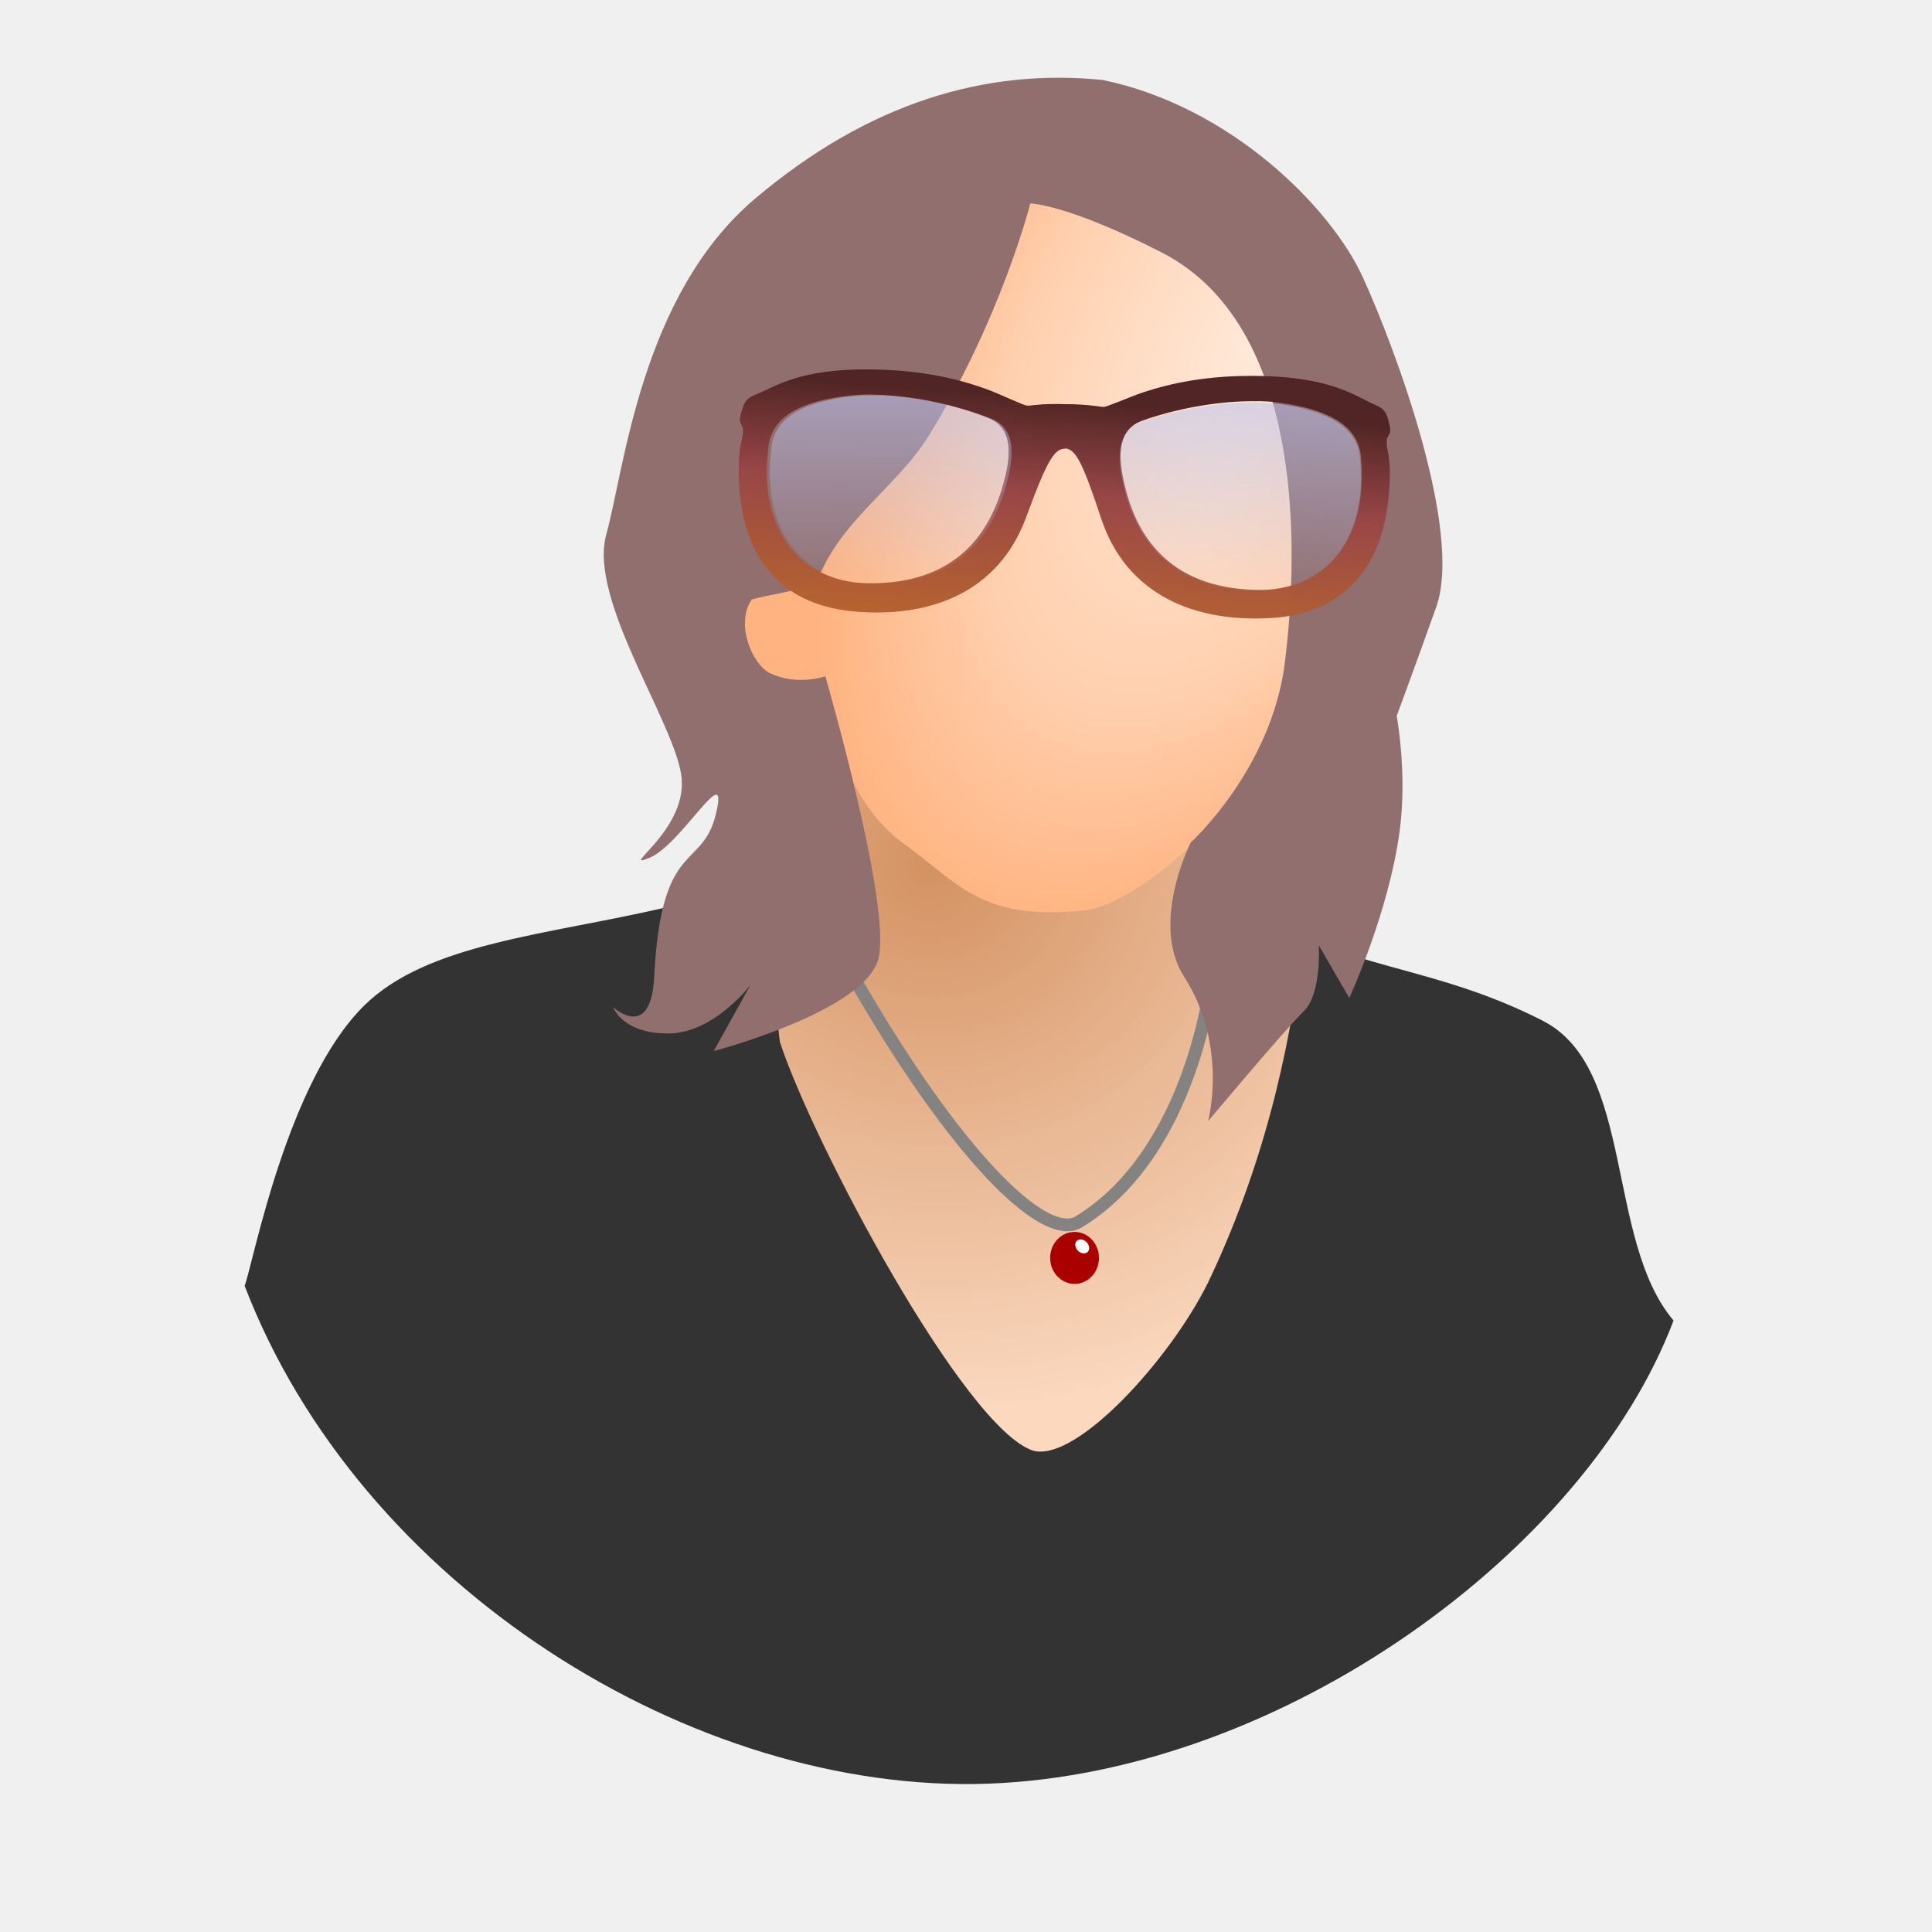
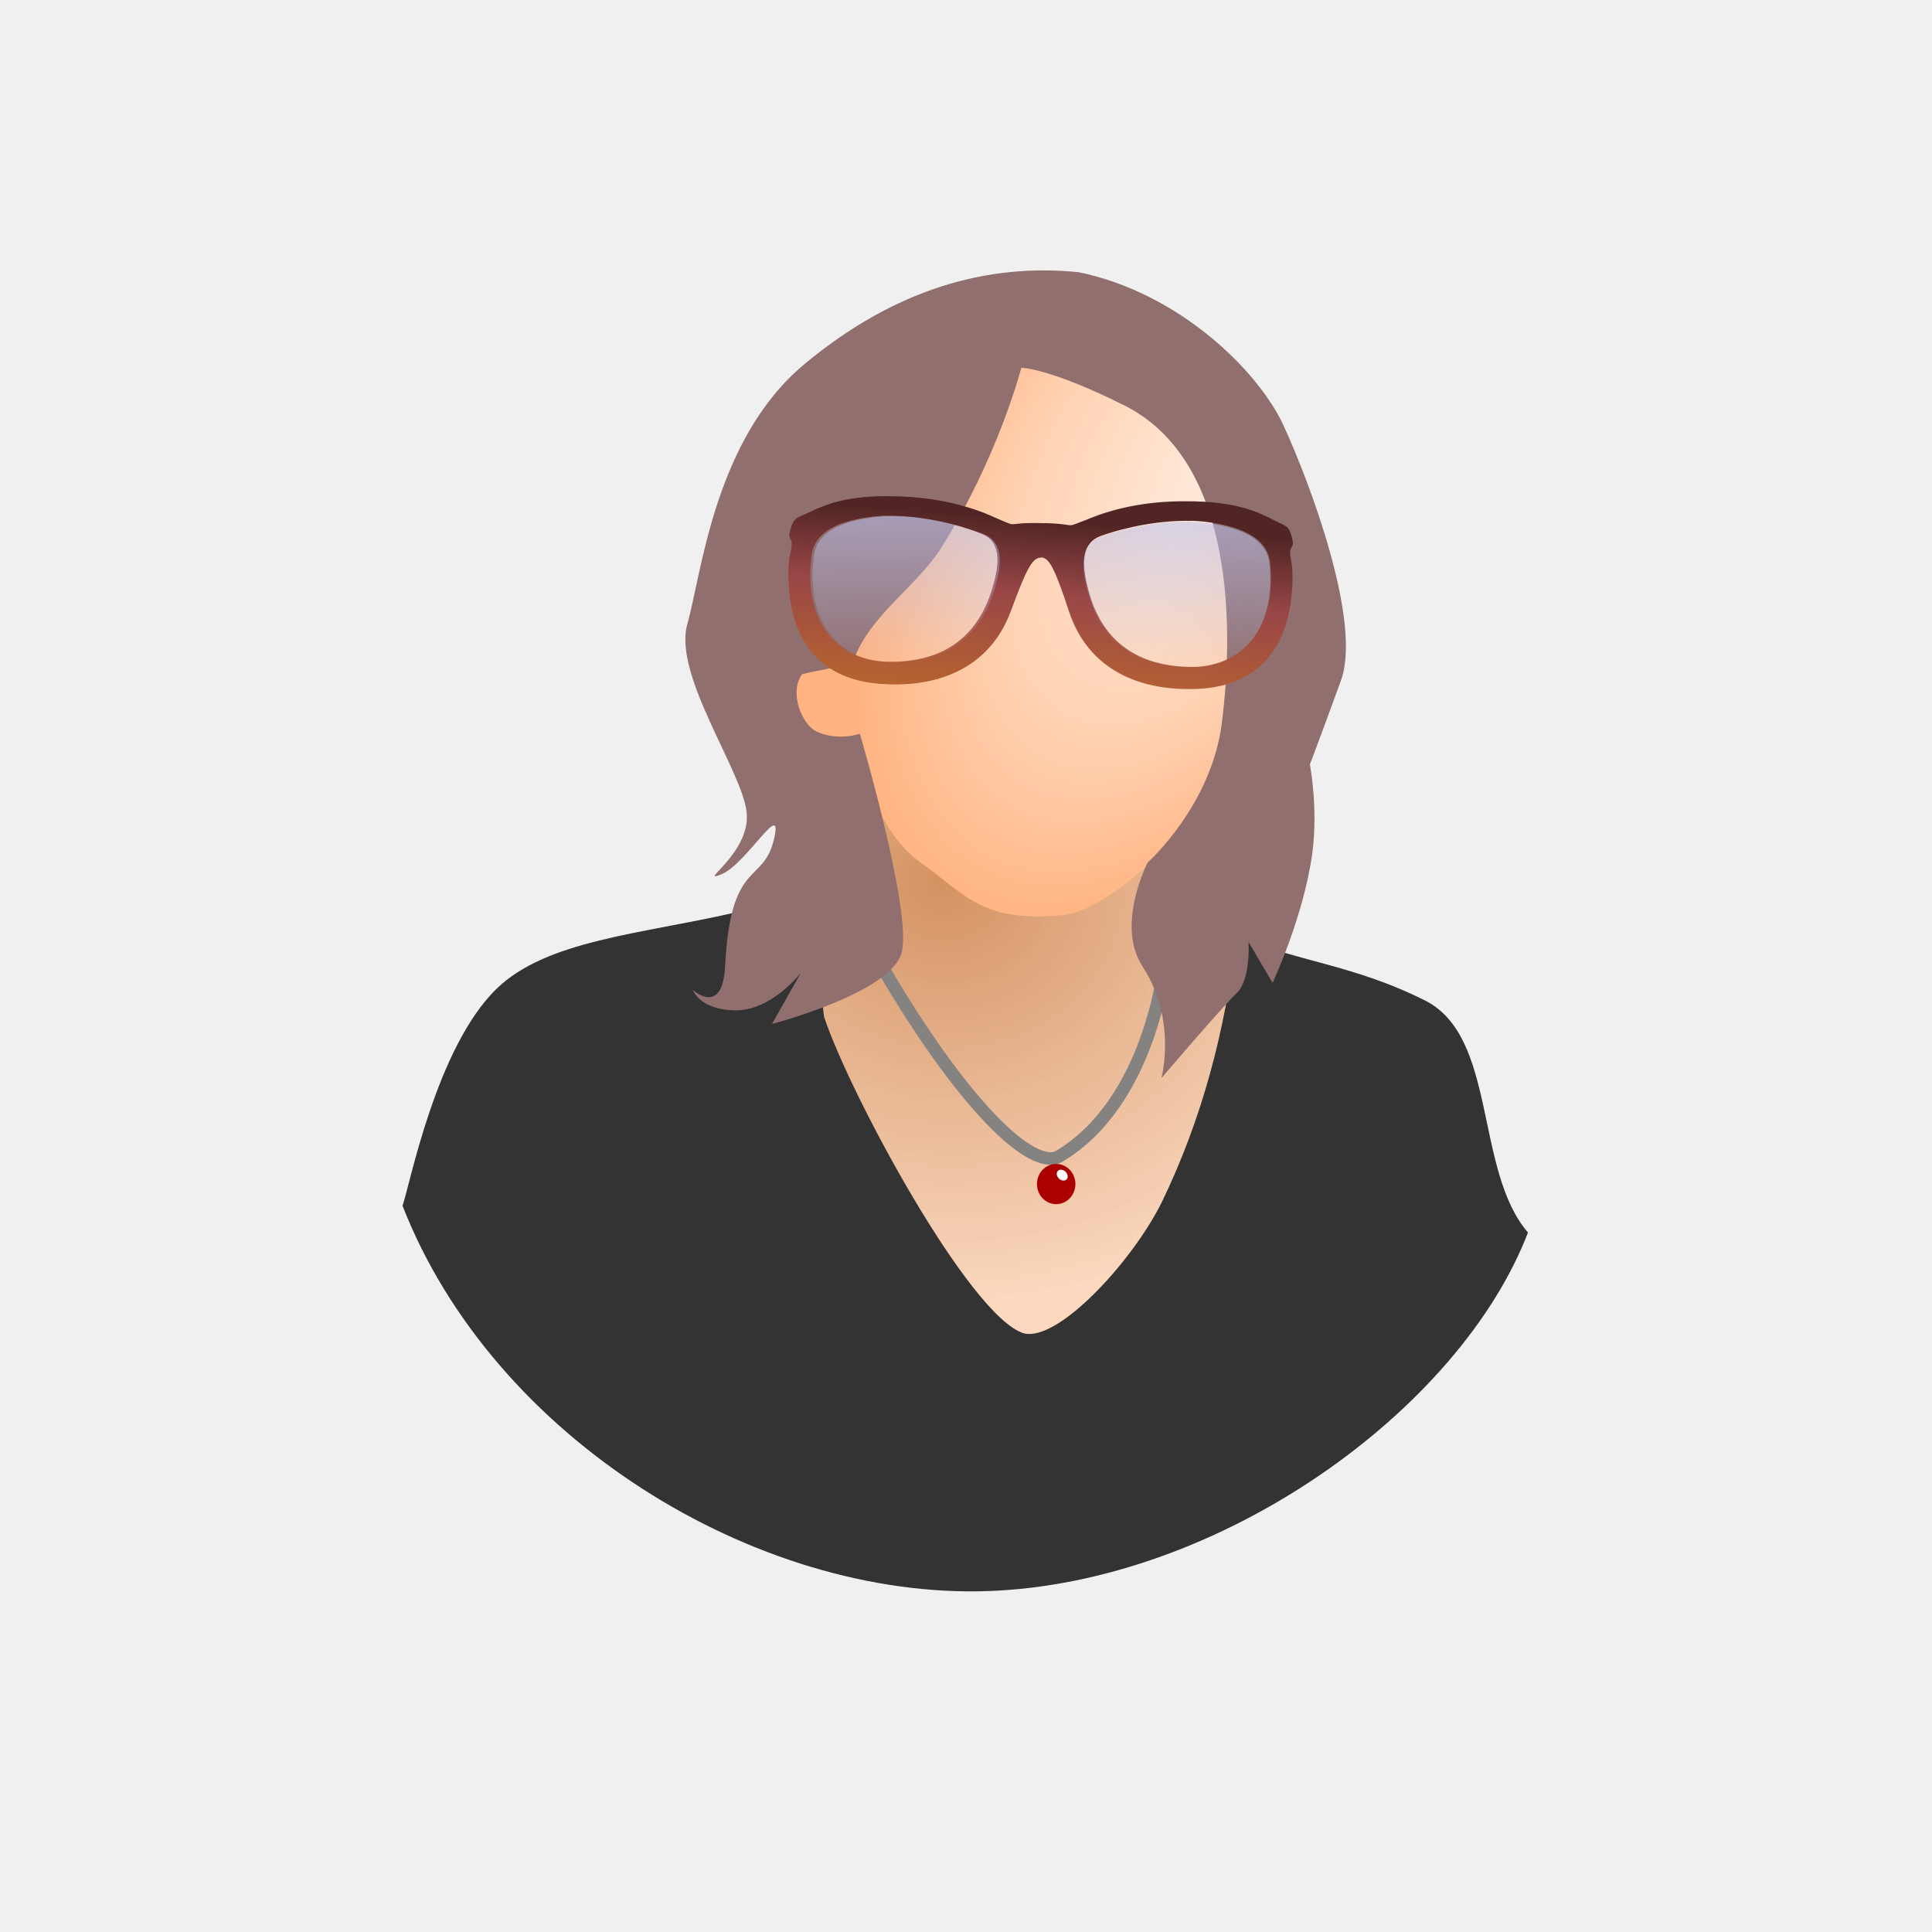
<svg xmlns="http://www.w3.org/2000/svg" xmlns:xlink="http://www.w3.org/1999/xlink" width="110" height="110" viewBox="0 0 29.104 29.104" version="1.1" id="svg2787" xml:space="preserve">
  <defs id="defs2784">
    <rect x="5.88" y="-19.377" width="22.985" height="12.027" id="rect1" />
    <linearGradient id="linearGradient1">
      <stop style="stop-color:#d49262;stop-opacity:1;" offset="0" id="stop1" />
      <stop style="stop-color:#fbd6bb;stop-opacity:0.943;" offset="1" id="stop2" />
    </linearGradient>
    <linearGradient id="linearGradient26559">
      <stop style="stop-color:#ffe9d9;stop-opacity:1;" offset="0" id="stop26555" />
      <stop style="stop-color:#ffd0af;stop-opacity:1;" offset="0.608" id="stop26563" />
      <stop style="stop-color:#ffb380;stop-opacity:1;" offset="1" id="stop26557" />
    </linearGradient>
    <mask maskUnits="userSpaceOnUse" id="mask10222">
      <circle style="fill:#ffffff;fill-opacity:1;fill-rule:evenodd;stroke-width:0.224" id="circle10224" cx="13.229" cy="14.817" r="11" />
    </mask>
    <radialGradient xlink:href="#linearGradient1" id="radialGradient2-3" cx="-13.077" cy="15.058" fx="-13.077" fy="15.058" r="5.211" gradientTransform="matrix(-0.3525487,1.729008,-1.863063,-0.3798829,9.257119,40.63777)" gradientUnits="userSpaceOnUse" />
    <radialGradient xlink:href="#linearGradient26559" id="radialGradient26561-8-4-3-7" cx="50.035" cy="10.592" fx="50.035" fy="10.592" r="5.772" gradientTransform="matrix(-0.8942386,1.669439,0.931599,0.465422,26.26525,-85.10766)" gradientUnits="userSpaceOnUse" />
    <linearGradient id="linearGradient7">
      <stop style="stop-color:#512525;stop-opacity:1;" offset="0" id="stop7" />
      <stop style="stop-color:#994646;stop-opacity:0.992;" offset="0.425" id="stop9" />
      <stop style="stop-color:#b76331;stop-opacity:0.991;" offset="1" id="stop8" />
    </linearGradient>
    <linearGradient xlink:href="#linearGradient7" id="linearGradient11" gradientUnits="userSpaceOnUse" gradientTransform="matrix(0.08882218,-0.01084407,0.02590891,0.09290898,25.56818,11.17375)" x1="-78.831" y1="-70.426" x2="-85.387" y2="-34.024" />
    <linearGradient xlink:href="#linearGradient7" id="linearGradient2" gradientUnits="userSpaceOnUse" gradientTransform="matrix(0.08882218,-0.01084407,0.02590891,0.09290898,25.56818,11.17824)" x1="-78.831" y1="-70.426" x2="-85.387" y2="-34.024" />
    <linearGradient xlink:href="#linearGradient15" id="linearGradient16" x1="13.721" y1="5.472" x2="13.785" y2="8.472" gradientUnits="userSpaceOnUse" gradientTransform="translate(-0.4511896,0.5520869)" />
    <linearGradient id="linearGradient15">
      <stop style="stop-color:#b9c2f1;stop-opacity:1;" offset="0" id="stop15" />
      <stop style="stop-color:#b9c2f1;stop-opacity:0;" offset="1" id="stop16" />
    </linearGradient>
    <linearGradient xlink:href="#linearGradient15" id="linearGradient6" gradientUnits="userSpaceOnUse" gradientTransform="matrix(-1,0,0,1,32.39597,0.5645867)" x1="13.721" y1="5.472" x2="13.785" y2="8.472" />
  </defs>
  <g id="layer1">
-     <g id="g1" transform="translate(2.473419,2.406765)">
-       <circle style="mix-blend-mode:normal;fill:#c6ed84;fill-opacity:0.955;stroke:#ffffff;stroke-width:0;stroke-linecap:round" id="path34" cx="-19.671" cy="12.543" r="11.701" />
-       <g id="g20718-3" transform="matrix(0.8853303,0,0,0.8808192,24.0856,-0.1708568)" style="stroke-width:0.885">
+     <g id="g1" transform="matrix(0.7876553,0,0,0.7741444,5.10863,5.030338)" style="stroke-width:1.281">
+       <g id="g20718-3" transform="matrix(0.8853303,0,0,0.8808192,24.0856,-0.1708568)" style="stroke-width:1.134">
        <path id="path13238-1-2-5-8-1-8" style="fill:url(#radialGradient2-3);fill-opacity:1;stroke:#000000;stroke-width:0;stroke-linecap:butt;stroke-linejoin:miter;stroke-dasharray:none;stroke-opacity:1" d="m -9.532,11.427 c 0.67,0.618 1.134,0.348 1.469,1.214 0.46,1.189 0.868,0.709 0.979,1.256 0.113,0.558 -0.348,1.377 -0.524,1.962 -0.349,1.159 -0.821,3.11 -1.25,4.063 -0.429,0.953 -2.14,2.355 -3.079,2.818 -0.939,0.463 -2.921,-1.054 -3.351,-1.028 -0.429,0.026 -1.064,-3.046 -1.305,-3.921 -0.241,-0.875 -1.716,-1.545 -0.268,-3.373 1.448,-1.828 0.766,-3.594 0.739,-3.929 -0.027,-0.335 0.969,0.241 1.156,0.447 0.188,0.206 0.956,1 2.076,1.468 0.988,0.413 1.807,0.228 2.087,-0.053 0.297,-0.297 1.432,-1.475 1.432,-1.475 z" />
        <path style="fill:url(#radialGradient26561-8-4-3-7);fill-opacity:1;stroke:#000000;stroke-width:0;stroke-linecap:butt;stroke-linejoin:miter;stroke-dasharray:none;stroke-opacity:1" d="m -9.134,2.004 c 0.607,0.874 1.131,2.489 1.175,4.279 0.045,1.836 -0.054,3.505 -1.307,5.121 -0.593,0.764 -1.669,1.563 -2.277,1.627 -1.777,0.187 -2.15,-0.471 -3.06,-1.127 -0.641,-0.462 -0.939,-1.117 -1.349,-2.066 -0.096,-0.223 -0.156,-0.234 -0.252,-0.474 -0.039,-0.098 -0.065,-0.072 -0.396,-0.032 -0.205,0.025 -1.318,-1.362 -1.396,-1.765 -0.053,-0.275 1.748,-0.265 1.797,-0.414 0.531,-1.602 1.152,-1.268 1.303,-2.069 0.152,-0.801 1.1,-3.341 2.287,-4.233 1.482,0.138 2.488,0.279 3.474,1.153 z" id="path12892-7-4-9-0-9-2" />
        <path id="path3866-5-8-8-7-7" mask="none" style="fill:#333333;fill-opacity:1;stroke:#000000;stroke-width:0;stroke-linecap:butt;stroke-linejoin:miter;stroke-dasharray:none;stroke-opacity:0" d="m -16.655,12.095 c 0,0 -0.213,0.466 -2.023,0.888 -2.033,0.474 -4.046,0.609 -5.122,1.674 -1.315,1.301 -1.883,4.375 -2.036,4.796 1.958,5.135 7.63,8.693 12.646,8.514 5.016,-0.179 10.191,-3.995 11.667,-7.921 -1.16,-1.378 -0.658,-4.325 -2.227,-5.128 -1.561,-0.799 -2.763,-0.853 -4.074,-1.428 -0.227,2.05 -0.729,4.029 -1.616,5.899 -0.646,1.32 -2.243,3.082 -2.978,2.883 -1.162,-0.371 -3.743,-5.251 -4.31,-6.987 -0.142,-0.944 0.073,-3.189 0.073,-3.189 z" />
-         <path style="fill:none;stroke:#848382;stroke-width:0.217;stroke-linecap:round;stroke-linejoin:miter;stroke-dasharray:none;stroke-opacity:1" d="m -9.384,14.188 c 0,0 -0.304,2.975 -2.261,4.171 -0.587,0.358 -2.115,-1.165 -3.866,-4.246" id="path27717-0-1-6-9" />
+         <path style="fill:none;stroke:#848382;stroke-width:0.278;stroke-linecap:round;stroke-linejoin:miter;stroke-dasharray:none;stroke-opacity:1" d="m -9.384,14.188 c 0,0 -0.304,2.975 -2.261,4.171 -0.587,0.358 -2.115,-1.165 -3.866,-4.246" id="path27717-0-1-6-9" />
        <path style="fill:#916f6f;stroke:#000000;stroke-width:0;stroke-linecap:butt;stroke-linejoin:miter;stroke-dasharray:none;stroke-opacity:1" d="m -11.242,-1.172 c 2.179,0.451 3.891,2.179 4.435,3.382 0.545,1.202 1.707,4.332 1.245,5.636 -0.38,1.072 -0.672,1.86 -0.672,1.86 0,0 0.184,0.977 0.05,1.973 -0.188,1.397 -0.856,2.85 -0.856,2.85 l -0.52,-0.901 c 0,0 0.053,0.831 -0.258,1.132 -0.311,0.301 -1.625,1.876 -1.625,1.876 0,0 0.348,-1.287 -0.408,-2.471 -0.585,-0.916 0.113,-2.295 0.113,-2.295 0,0 1.376,-1.251 1.602,-3.081 0.167,-1.351 0.518,-5.669 -2.102,-7.013 -1.615,-0.829 -2.23,-0.835 -2.23,-0.835 0,0 -0.501,1.985 -1.73,3.976 -0.543,0.881 -1.542,1.474 -1.906,2.517 -0.5,0.177 -0.776,0.189 -1.102,0.279 -0.288,0.413 0.007,1.115 0.308,1.261 0.467,0.225 0.942,0.053 0.942,0.053 0,0 1.136,3.93 0.903,4.832 -0.233,0.902 -2.801,1.578 -2.801,1.578 l 0.622,-1.127 c 0,0 -0.622,0.827 -1.401,0.827 -0.778,0 -0.934,-0.451 -0.934,-0.451 0,0 0.645,0.602 0.7,-0.526 0.117,-2.367 0.817,-1.804 1.05,-2.78 0.233,-0.977 -0.584,0.526 -1.128,0.751 -0.545,0.225 0.622,-0.451 0.545,-1.353 -0.078,-0.902 -1.595,-3.043 -1.284,-4.171 0.311,-1.127 0.589,-4.096 2.534,-5.749 1.945,-1.653 3.937,-2.229 5.908,-2.029 z" id="path26059-6-5-7-6" />
-         <g id="g27721-2-8-1-0" transform="matrix(-0.778065,0,0,0.7514212,31.86677,-2.70822)" style="stroke-width:1.072">
-           <ellipse style="fill:#aa0000;fill-opacity:1;fill-rule:evenodd;stroke-width:0.284" id="path11936-3-7-4-3-1-1" cx="56.013" cy="28.856" rx="0.534" ry="0.591" />
-           <ellipse style="fill:#ffffff;fill-rule:evenodd;stroke-width:0.284" id="path12898-2-3-7-8-0-5" cx="61.474" cy="-12.193" rx="0.135" ry="0.174" transform="matrix(0.7845642,0.6200476,-0.6245485,0.780986,0,0)" />
+         <g id="g27721-2-8-1-0" transform="matrix(-0.778065,0,0,0.7514212,31.86677,-2.70822)" style="stroke-width:1.373">
+           <ellipse style="fill:#aa0000;fill-opacity:1;fill-rule:evenodd;stroke-width:0.363" id="path11936-3-7-4-3-1-1" cx="56.013" cy="28.856" rx="0.534" ry="0.591" />
+           <ellipse style="fill:#ffffff;fill-rule:evenodd;stroke-width:0.363" id="path12898-2-3-7-8-0-5" cx="61.474" cy="-12.193" rx="0.135" ry="0.174" transform="matrix(0.7845642,0.6200476,-0.6245485,0.780986,0,0)" />
        </g>
      </g>
    </g>
-     <g id="g6" transform="rotate(0.965443,15.99366,11.63843)">
-       <g id="g16" transform="translate(-0.4706588,0.5554823)">
+     <g id="g6" transform="matrix(0.7740345,0.01304384,-0.01304384,0.7740345,3.416683,2.959815)" style="stroke-width:1.292">
+       <g id="g16" transform="translate(-0.4706588,0.5554823)" style="stroke-width:1.292">
        <path id="path1-1" style="fill:url(#linearGradient2);fill-opacity:1;stroke:#777777;stroke-width:0;stroke-linecap:round" d="m 13.461,5.064 c -1.038,0.008 -1.4,0.279 -1.678,0.398 -0.147,0.063 -0.193,0.088 -0.249,0.34 -0.025,0.112 0.044,0.123 0.045,0.204 0.001,0.081 -0.006,0.095 -0.022,0.176 -0.026,0.125 -0.048,0.302 -0.022,0.653 0.089,1.203 0.756,1.799 1.754,1.873 1.122,0.083 2.169,-0.301 2.573,-1.461 0.314,-0.901 0.413,-1.042 0.581,-1.046 l -0.032,-0.662 c -0.133,-0.004 -0.285,3.094e-4 -0.461,0.022 -0.035,0.004 -0.06,0.013 -0.109,0.008 -0.048,-0.004 -0.418,-0.168 -0.529,-0.209 -0.595,-0.217 -1.195,-0.3 -1.853,-0.295 z m 0.066,0.329 c 0.61,-0.002 1.297,0.147 1.789,0.333 0.458,0.166 0.345,0.722 0.238,1.1 -0.295,1.047 -1.035,1.512 -2.08,1.511 -0.979,-0.002 -1.728,-0.747 -1.569,-2.116 0.057,-0.49 0.55,-0.713 1.236,-0.803 0.086,-0.011 0.174,-0.019 0.266,-0.022 0.04,-0.002 0.08,-0.002 0.121,-0.003 z" />
        <path id="path1-1-6" style="fill:url(#linearGradient11);fill-opacity:1;stroke:#777777;stroke-width:0;stroke-linecap:round" d="m 13.461,5.059 c -1.038,0.008 -1.4,0.279 -1.678,0.398 -0.147,0.063 -0.193,0.088 -0.249,0.34 -0.025,0.112 0.044,0.123 0.045,0.204 0.001,0.081 -0.006,0.095 -0.022,0.176 -0.026,0.125 -0.048,0.302 -0.022,0.653 0.089,1.203 0.756,1.799 1.754,1.873 1.122,0.083 2.169,-0.301 2.573,-1.461 0.304,-0.873 0.407,-1.033 0.566,-1.045 0.159,0.012 0.261,0.172 0.565,1.045 0.404,1.16 1.452,1.544 2.573,1.461 0.998,-0.074 1.666,-0.67 1.754,-1.873 0.026,-0.351 0.003,-0.528 -0.022,-0.653 -0.017,-0.081 -0.023,-0.095 -0.022,-0.176 0.001,-0.081 0.07,-0.092 0.045,-0.204 C 21.267,5.545 21.221,5.52 21.074,5.457 20.796,5.338 20.434,5.067 19.396,5.059 h -5.17e-4 c -0.658,-0.005 -1.258,0.078 -1.853,0.295 -0.11,0.04 -0.48,0.204 -0.529,0.209 -0.048,0.004 -0.074,-0.004 -0.109,-0.008 -0.169,-0.021 -0.346,-0.025 -0.477,-0.022 -0.132,-0.003 -0.308,0.001 -0.478,0.022 -0.035,0.004 -0.06,0.013 -0.109,0.008 -0.048,-0.004 -0.418,-0.168 -0.529,-0.209 C 14.718,5.137 14.118,5.054 13.461,5.059 Z m 0.073,0.379 c 0.589,-0.002 1.254,0.142 1.729,0.321 0.442,0.16 0.332,0.697 0.229,1.062 -0.285,1.011 -1,1.461 -2.01,1.459 -0.946,-0.002 -1.669,-0.721 -1.516,-2.044 0.055,-0.473 0.531,-0.688 1.194,-0.776 0.083,-0.011 0.169,-0.018 0.257,-0.022 0.039,-0.001 0.077,-0.002 0.116,-0.002 z m 5.789,0 c 0.039,1.5e-4 0.078,5.87e-4 0.116,0.002 0.088,0.003 0.174,0.011 0.257,0.022 0.663,0.087 1.139,0.302 1.194,0.776 0.153,1.322 -0.57,2.042 -1.516,2.044 -1.01,0.002 -1.725,-0.448 -2.01,-1.459 -0.103,-0.366 -0.213,-0.902 0.229,-1.062 0.475,-0.18 1.14,-0.324 1.729,-0.321 z" />
      </g>
      <path style="opacity:0.55;fill:url(#linearGradient16);fill-opacity:1;stroke:#777777;stroke-width:0;stroke-linecap:round" d="m 12.991,6.005 c 0.616,-0.024 1.338,0.127 1.845,0.319 0.442,0.16 0.333,0.697 0.23,1.062 -0.285,1.011 -1,1.461 -2.01,1.459 -0.946,-0.002 -1.669,-0.721 -1.516,-2.044 0.055,-0.473 0.531,-0.689 1.194,-0.776 0.083,-0.011 0.169,-0.018 0.257,-0.021 z" id="path6-0" />
      <path style="opacity:0.55;fill:url(#linearGradient6);fill-opacity:1;stroke:#777777;stroke-width:0;stroke-linecap:round" d="m 18.954,6.017 c -0.616,-0.024 -1.338,0.127 -1.845,0.319 -0.442,0.16 -0.333,0.697 -0.23,1.062 0.285,1.011 1,1.461 2.01,1.459 0.946,-0.002 1.669,-0.721 1.516,-2.044 -0.055,-0.473 -0.531,-0.689 -1.194,-0.776 -0.083,-0.011 -0.169,-0.018 -0.257,-0.021 z" id="path6-0-5" />
    </g>
    <text xml:space="preserve" transform="scale(0.2645833)" id="text1" style="font-family:Constantia;-inkscape-font-specification:Constantia;white-space:pre;shape-inside:url(#rect1);display:inline;fill:#6af0fa;stroke:#ffffff;stroke-width:0;stroke-linecap:round" />
-     <text xml:space="preserve" style="font-size:3.175px;font-family:Constantia;-inkscape-font-specification:Constantia;fill:#6af0fa;stroke:#ffffff;stroke-width:0;stroke-linecap:round" x="13.082" y="-4.526" id="text2">
-       <tspan id="tspan2" style="stroke-width:0" x="13.082" y="-4.526">164, 237, 244</tspan>
-     </text>
  </g>
</svg>
